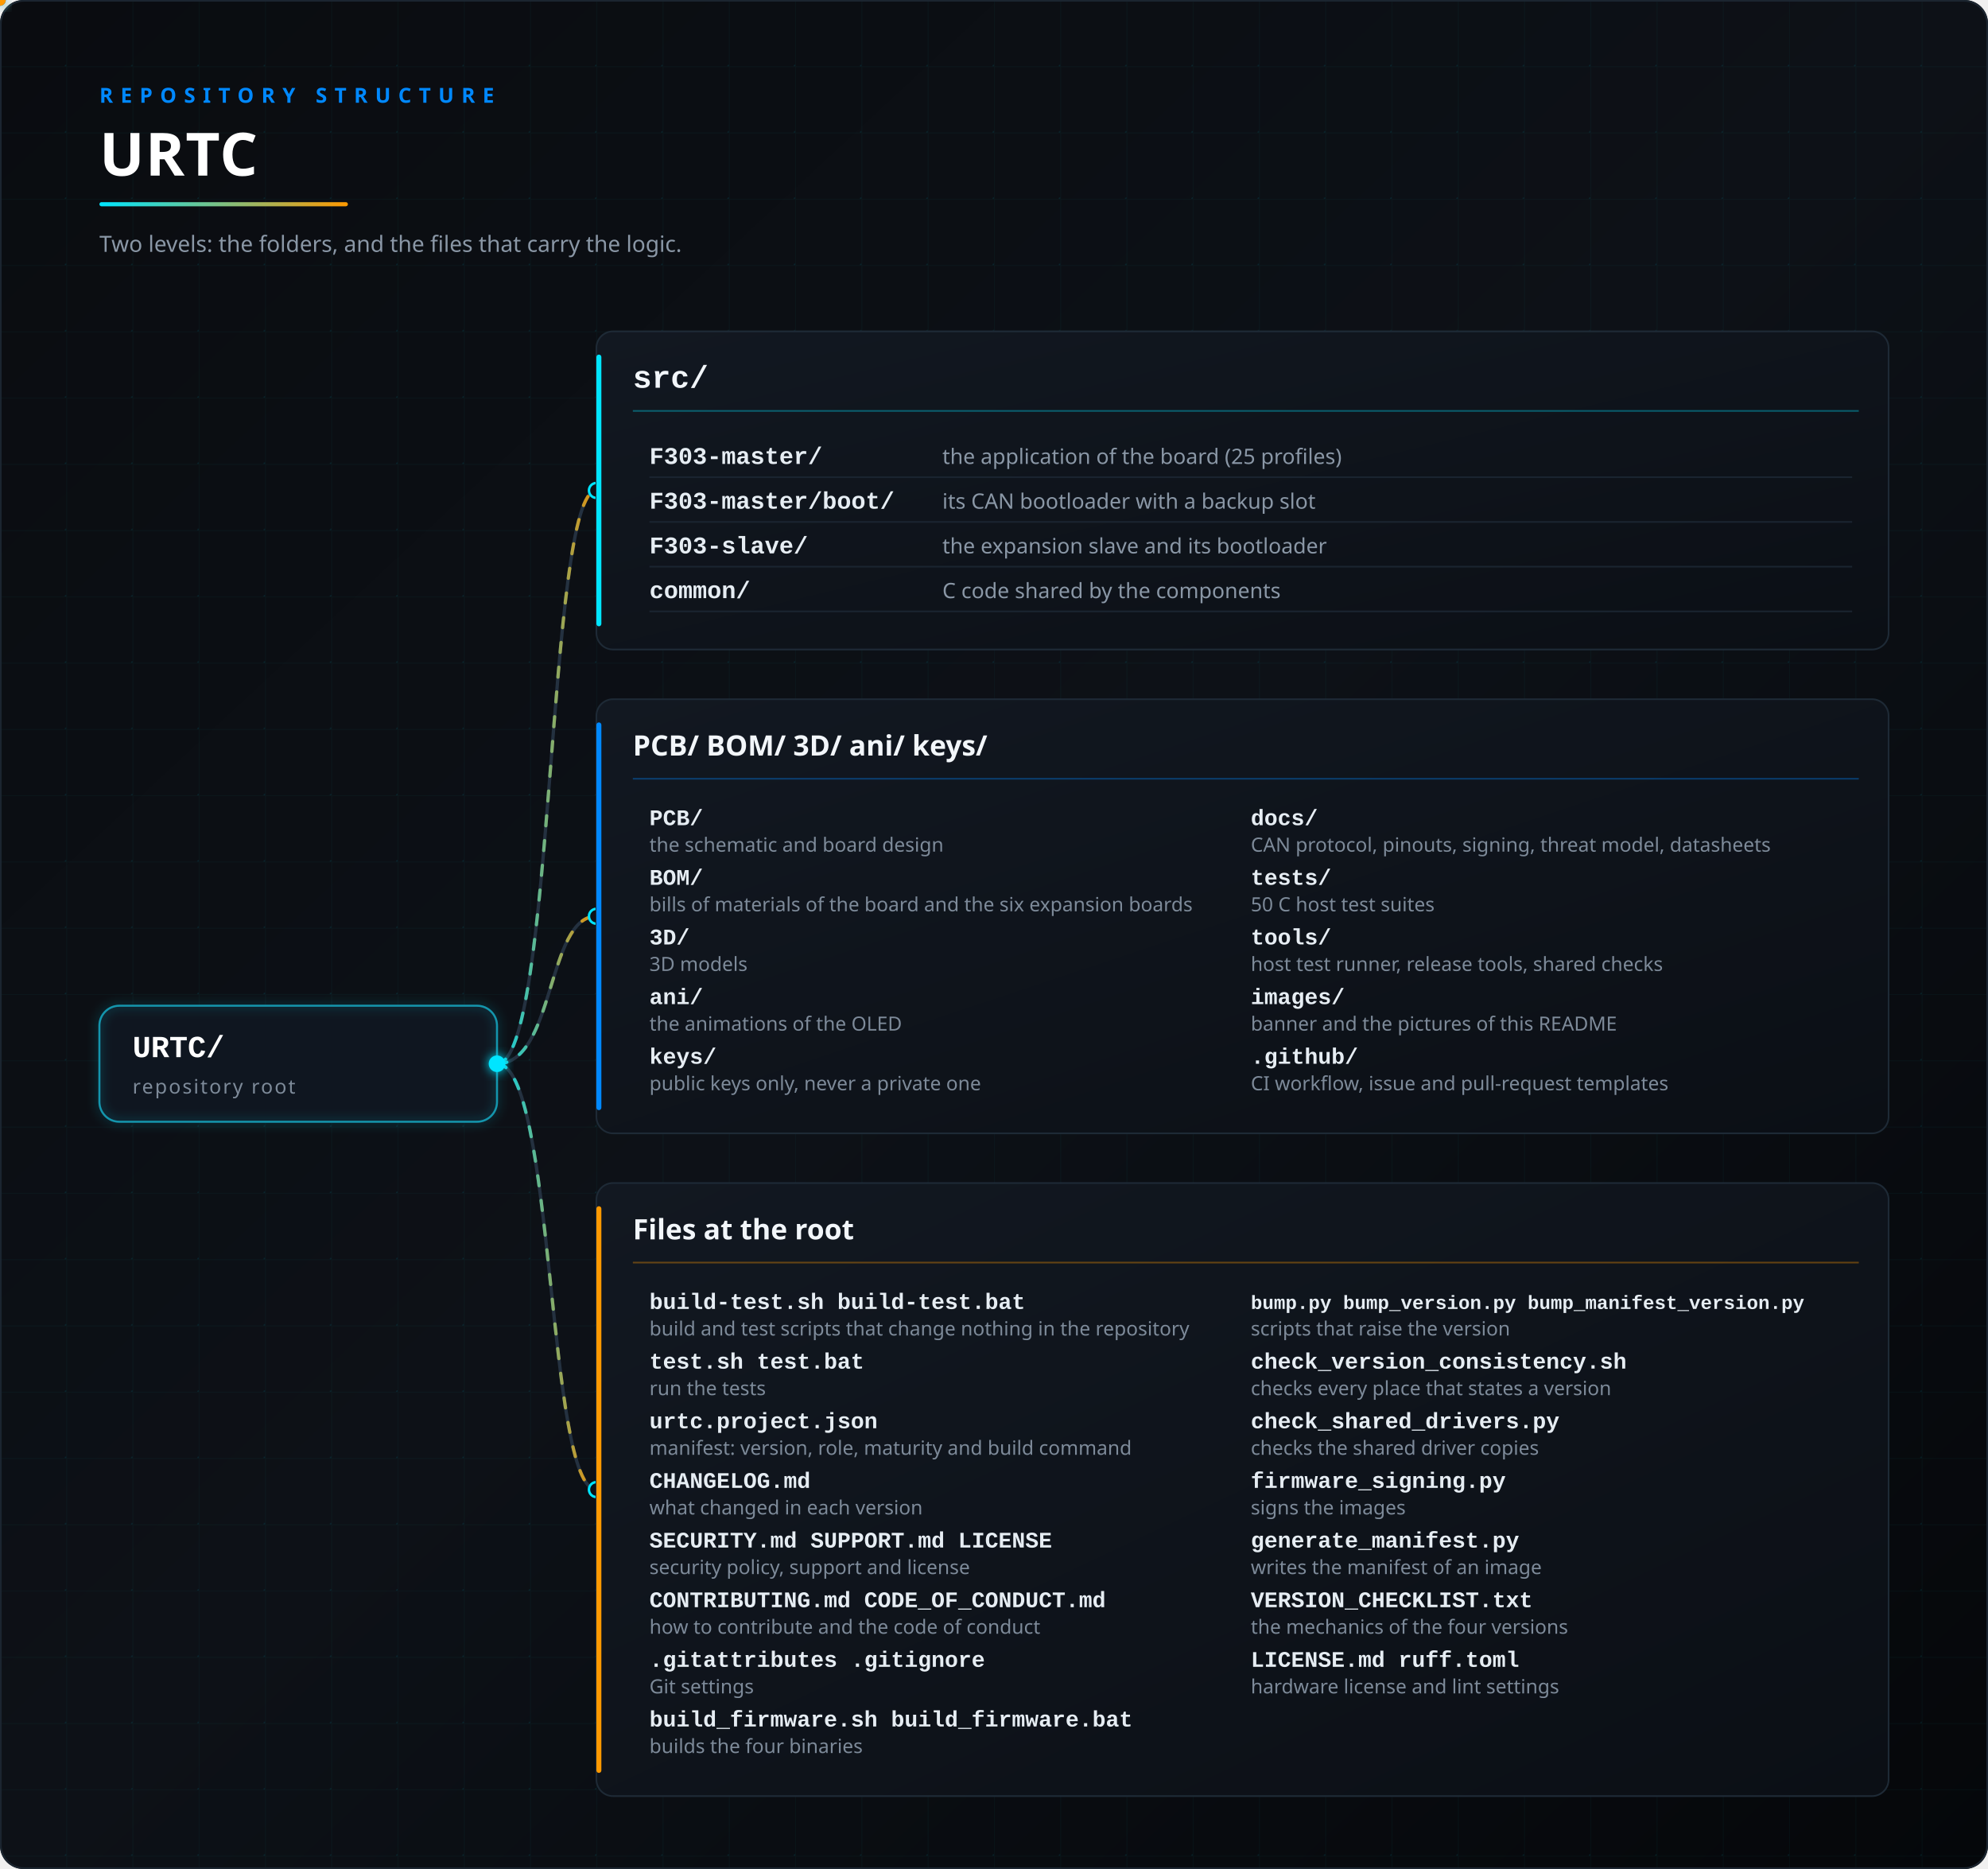
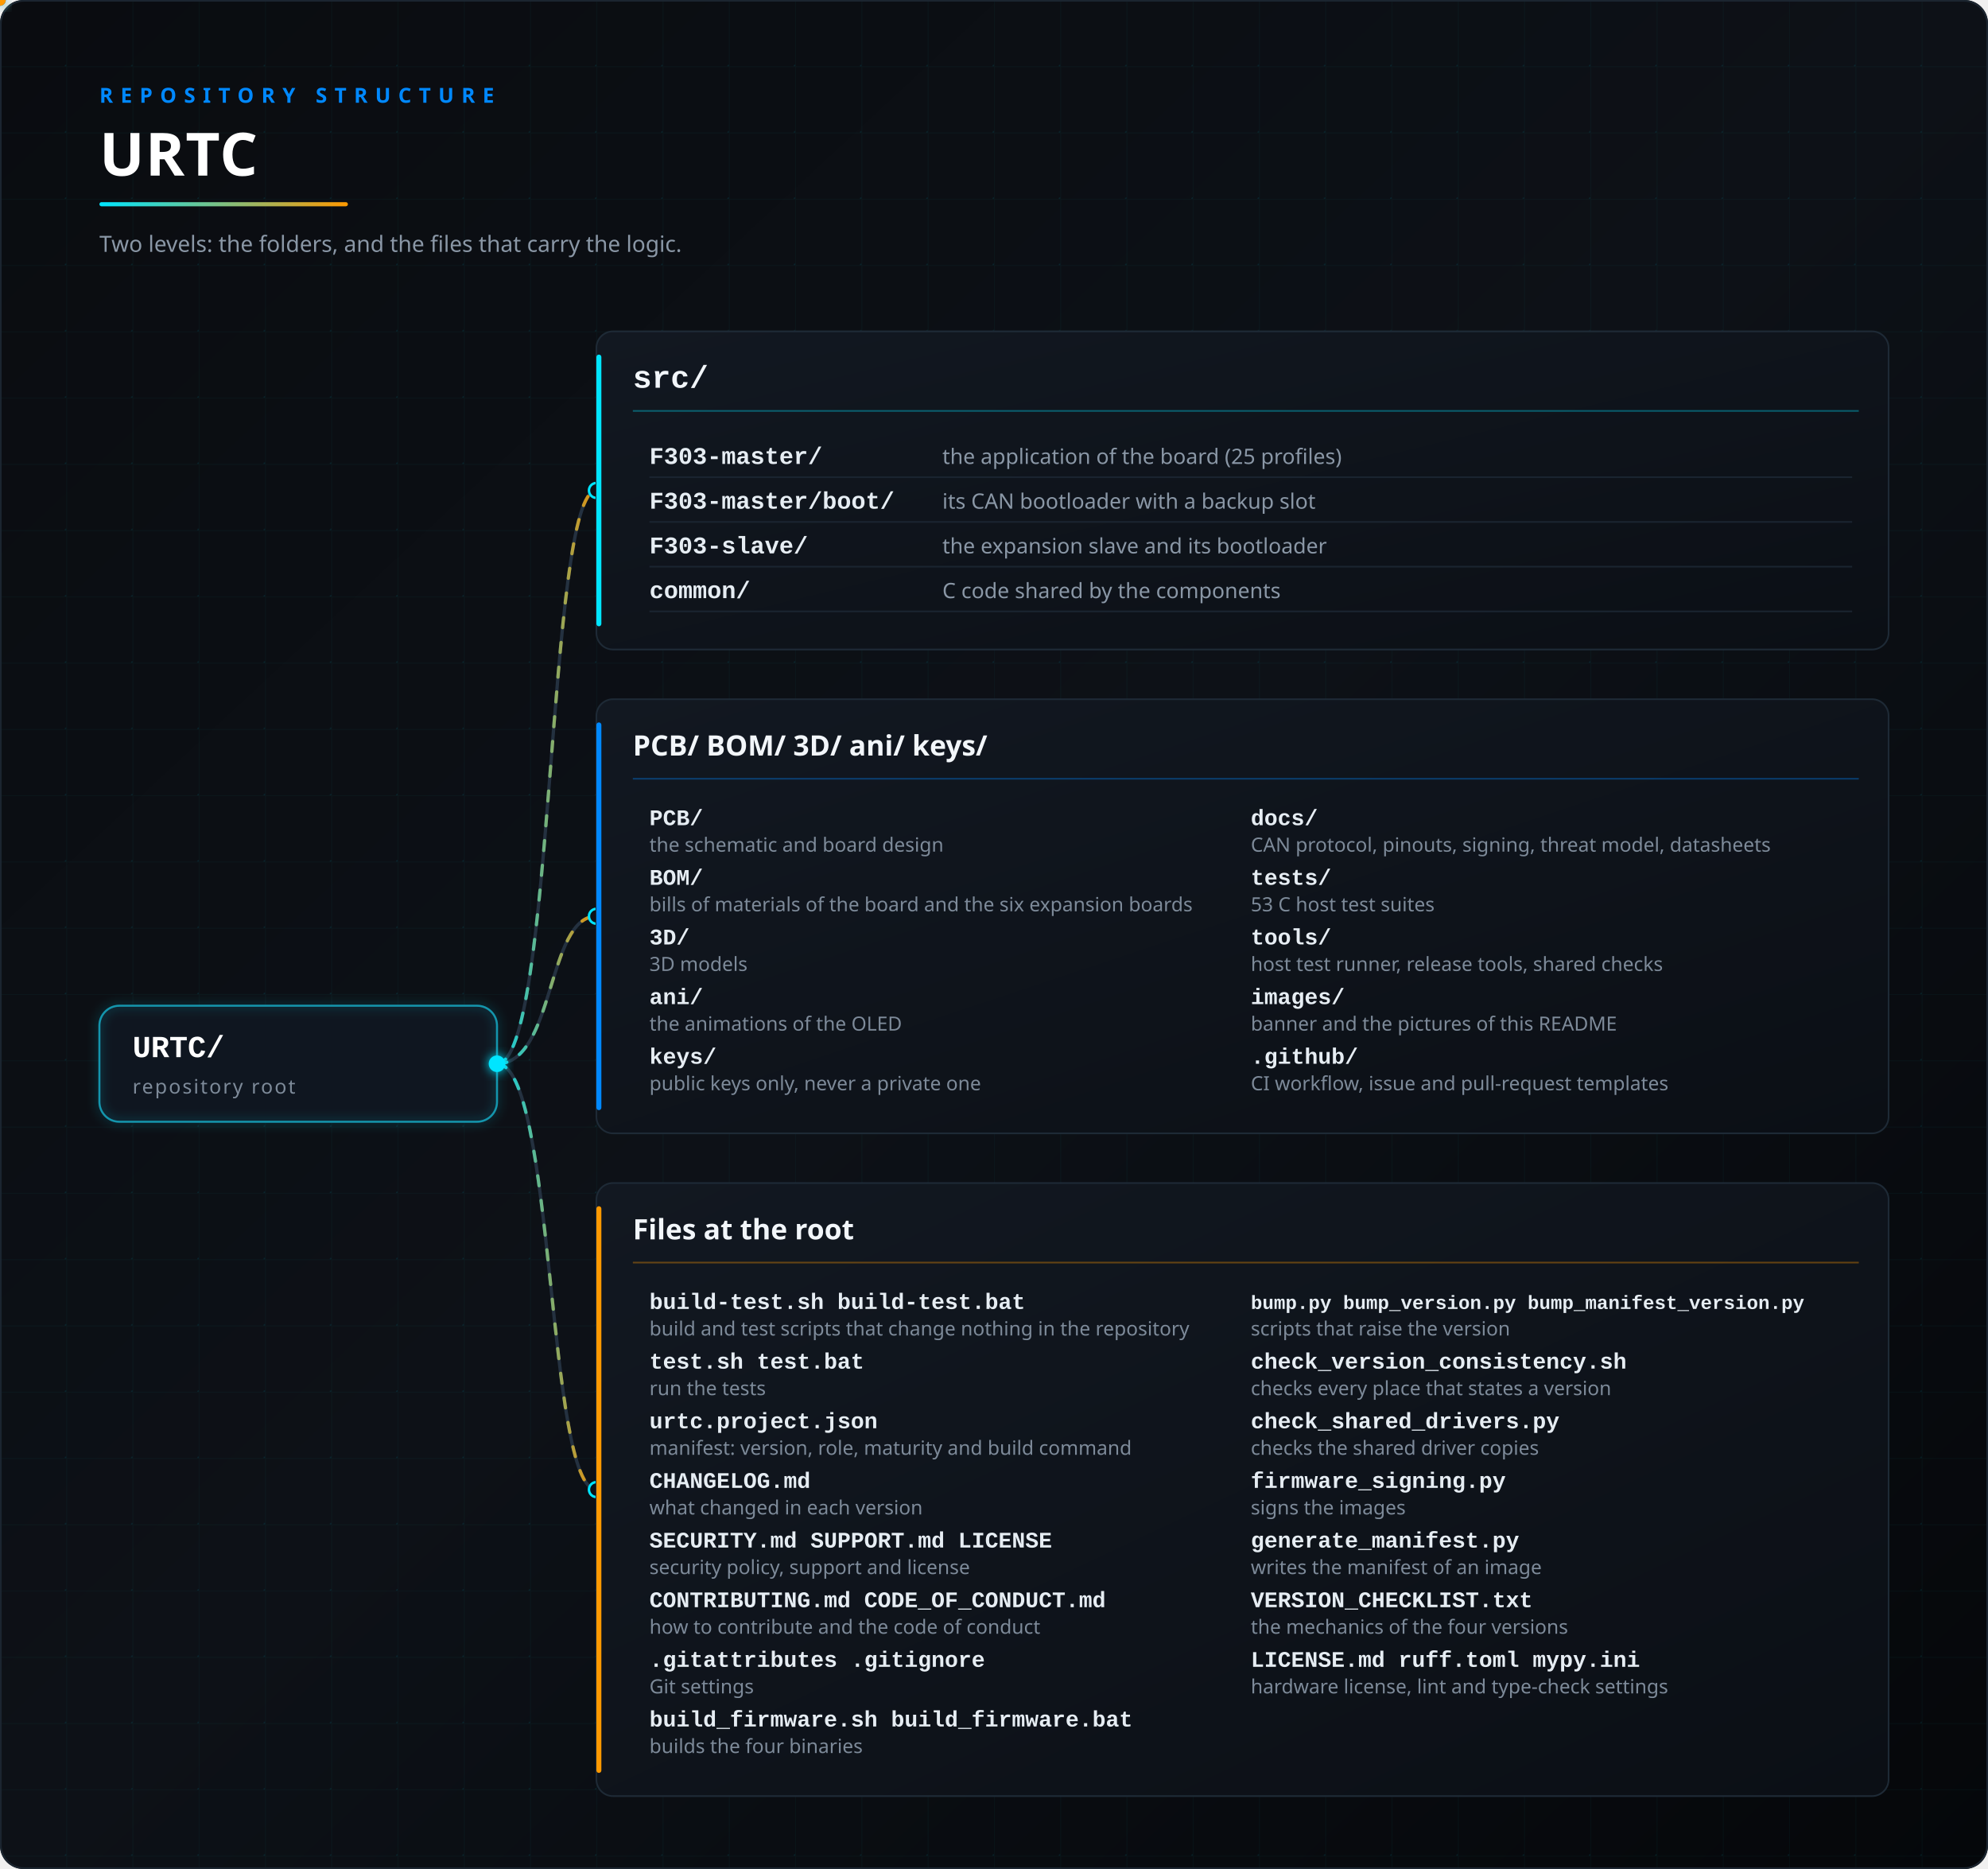
<svg xmlns="http://www.w3.org/2000/svg" viewBox="0 0 1200 1128" width="100%" role="img" aria-labelledby="t d">
  <defs>
    <linearGradient id="bg" x1="0" y1="0" x2="1" y2="1">
      <stop offset="0" stop-color="#0A0C10" />
      <stop offset="0.5" stop-color="#0D1117" />
      <stop offset="1" stop-color="#05070A" />
    </linearGradient>
    <linearGradient id="card" x1="0" y1="0" x2="1" y2="1">
      <stop offset="0" stop-color="#121821" />
      <stop offset="1" stop-color="#0B0F15" />
    </linearGradient>
    <linearGradient id="line" x1="0" y1="0" x2="1" y2="0">
      <stop offset="0" stop-color="#00E5FF" />
      <stop offset="1" stop-color="#FF9900" />
    </linearGradient>
    <filter id="glow" x="-50%" y="-50%" width="200%" height="200%">
      <feGaussianBlur stdDeviation="3" result="b" />
      <feMerge>
        <feMergeNode in="b" />
        <feMergeNode in="SourceGraphic" />
      </feMerge>
    </filter>
    <pattern id="grid" width="40" height="40" patternUnits="userSpaceOnUse">
      <path d="M40 0H0V40" fill="none" stroke="#00E5FF" stroke-opacity="0.035" />
      <circle cx="40" cy="40" r="1" fill="#00E5FF" fill-opacity="0.09" />
    </pattern>
  </defs>
  <rect width="1200" height="1128" rx="14" fill="url(#bg)" />
  <rect width="1200" height="1128" rx="14" fill="url(#grid)" />
  <rect x="0.5" y="0.5" width="1199" height="1127" rx="14" fill="none" stroke="#1B2530" />
  <text x="60" y="62" font-family="'Segoe UI','Noto Sans','Noto Sans CJK SC','Microsoft YaHei','Yu Gothic','Helvetica Neue',Helvetica,Arial,sans-serif" font-size="12.5" font-weight="600" fill="#0088FF" text-anchor="start" letter-spacing="4.5">REPOSITORY STRUCTURE</text>
  <text x="60" y="106" font-family="'Segoe UI','Noto Sans','Noto Sans CJK SC','Microsoft YaHei','Yu Gothic','Helvetica Neue',Helvetica,Arial,sans-serif" font-size="36" font-weight="700" fill="#FFFFFF" text-anchor="start" letter-spacing="0.5">URTC</text>
  <rect x="60" y="122" width="150" height="2.5" rx="1.25" fill="url(#line)">
    <animate attributeName="width" values="40;150;150" keyTimes="0;0.4;1" dur="3s" repeatCount="indefinite" />
  </rect>
  <text x="60" y="152" font-family="'Segoe UI','Noto Sans','Noto Sans CJK SC','Microsoft YaHei','Yu Gothic','Helvetica Neue',Helvetica,Arial,sans-serif" font-size="13.5" font-weight="400" fill="#8A97A6" text-anchor="start">Two levels: the folders, and the files that carry the logic.</text>
  <path id="c0" d="M300,642 C335,642 330,296 360,296" fill="none" stroke="#243140" stroke-width="2" />
  <path d="M300,642 C335,642 330,296 360,296" fill="none" stroke="url(#line)" stroke-width="2" stroke-linecap="round" stroke-dasharray="6 9" opacity="0.9">
    <animate attributeName="stroke-dashoffset" from="0" to="-30" dur="1.6s" repeatCount="indefinite" />
  </path>
  <circle cx="360" cy="296" r="4.5" fill="#0D1117" stroke="#00E5FF" stroke-width="1.5" />
  <path id="c1" d="M300,642 C335,642 330,553 360,553" fill="none" stroke="#243140" stroke-width="2" />
  <path d="M300,642 C335,642 330,553 360,553" fill="none" stroke="url(#line)" stroke-width="2" stroke-linecap="round" stroke-dasharray="6 9" opacity="0.9">
    <animate attributeName="stroke-dashoffset" from="0" to="-30" dur="1.6s" repeatCount="indefinite" />
  </path>
  <circle cx="360" cy="553" r="4.5" fill="#0D1117" stroke="#00E5FF" stroke-width="1.5" />
  <path id="c2" d="M300,642 C335,642 330,899 360,899" fill="none" stroke="#243140" stroke-width="2" />
  <path d="M300,642 C335,642 330,899 360,899" fill="none" stroke="url(#line)" stroke-width="2" stroke-linecap="round" stroke-dasharray="6 9" opacity="0.9">
    <animate attributeName="stroke-dashoffset" from="0" to="-30" dur="1.6s" repeatCount="indefinite" />
  </path>
  <circle cx="360" cy="899" r="4.5" fill="#0D1117" stroke="#00E5FF" stroke-width="1.5" />
  <circle r="3.5" fill="#00E5FF" filter="url(#glow)">
    <animateMotion dur="3.4s" repeatCount="indefinite">
      <mpath href="#c0" />
    </animateMotion>
  </circle>
  <circle r="3.5" fill="#0088FF" filter="url(#glow)">
    <animateMotion dur="4.2s" repeatCount="indefinite">
      <mpath href="#c1" />
    </animateMotion>
  </circle>
  <circle r="3.5" fill="#FF9900" filter="url(#glow)">
    <animateMotion dur="5.0s" repeatCount="indefinite">
      <mpath href="#c2" />
    </animateMotion>
  </circle>
  <rect x="60" y="607" width="240" height="70" rx="12" fill="#0F1620" stroke="#2A3A4C" stroke-width="1.2" />
  <rect x="60" y="607" width="240" height="70" rx="12" fill="none" stroke="#00E5FF" stroke-opacity="0.5" stroke-width="1.2" filter="url(#glow)">
    <animate attributeName="stroke-opacity" values="0.15;0.6;0.15" dur="3.6s" repeatCount="indefinite" />
  </rect>
  <text x="80" y="638" font-family="'JetBrains Mono','Cascadia Code','SFMono-Regular',Consolas,'Liberation Mono',monospace" font-size="18.5" font-weight="700" fill="#FFFFFF" text-anchor="start">URTC/</text>
  <text x="80" y="660" font-family="'Segoe UI','Noto Sans','Noto Sans CJK SC','Microsoft YaHei','Yu Gothic','Helvetica Neue',Helvetica,Arial,sans-serif" font-size="12" font-weight="400" fill="#7D8A99" text-anchor="start" letter-spacing="1">repository root</text>
  <circle cx="300" cy="642" r="5" fill="#00E5FF" filter="url(#glow)" />
  <rect x="360" y="200" width="780" height="192" rx="10" fill="url(#card)" stroke="#1E2A36" stroke-width="1" />
  <rect x="360" y="214" width="3" height="164" rx="1.5" fill="#00E5FF">
    <animate attributeName="opacity" values="0.55;1;0.55" dur="4s" begin="0s" repeatCount="indefinite" />
  </rect>
  <text x="382" y="234" font-family="'JetBrains Mono','Cascadia Code','SFMono-Regular',Consolas,'Liberation Mono',monospace" font-size="19" font-weight="700" fill="#F2F6FA" text-anchor="start">src/</text>
  <line x1="382" y1="248" x2="1122" y2="248" stroke="#00E5FF" stroke-opacity="0.35" stroke-width="1" />
  <text x="392" y="280" font-family="'JetBrains Mono','Cascadia Code','SFMono-Regular',Consolas,'Liberation Mono',monospace" font-size="14.5" font-weight="600" fill="#E6EDF3" text-anchor="start">F303-master/</text>
  <text x="568.83" y="280" font-family="'Segoe UI','Noto Sans','Noto Sans CJK SC','Microsoft YaHei','Yu Gothic','Helvetica Neue',Helvetica,Arial,sans-serif" font-size="12.8" font-weight="400" fill="#8A97A6" text-anchor="start">the application of the board (25 profiles)</text>
  <line x1="392" y1="288" x2="1118" y2="288" stroke="#1A2430" stroke-width="1" />
  <text x="392" y="307" font-family="'JetBrains Mono','Cascadia Code','SFMono-Regular',Consolas,'Liberation Mono',monospace" font-size="14.5" font-weight="600" fill="#E6EDF3" text-anchor="start">F303-master/boot/</text>
  <text x="568.83" y="307" font-family="'Segoe UI','Noto Sans','Noto Sans CJK SC','Microsoft YaHei','Yu Gothic','Helvetica Neue',Helvetica,Arial,sans-serif" font-size="12.8" font-weight="400" fill="#8A97A6" text-anchor="start">its CAN bootloader with a backup slot</text>
  <line x1="392" y1="315" x2="1118" y2="315" stroke="#1A2430" stroke-width="1" />
  <text x="392" y="334" font-family="'JetBrains Mono','Cascadia Code','SFMono-Regular',Consolas,'Liberation Mono',monospace" font-size="14.5" font-weight="600" fill="#E6EDF3" text-anchor="start">F303-slave/</text>
  <text x="568.83" y="334" font-family="'Segoe UI','Noto Sans','Noto Sans CJK SC','Microsoft YaHei','Yu Gothic','Helvetica Neue',Helvetica,Arial,sans-serif" font-size="12.8" font-weight="400" fill="#8A97A6" text-anchor="start">the expansion slave and its bootloader</text>
  <line x1="392" y1="342" x2="1118" y2="342" stroke="#1A2430" stroke-width="1" />
  <text x="392" y="361" font-family="'JetBrains Mono','Cascadia Code','SFMono-Regular',Consolas,'Liberation Mono',monospace" font-size="14.5" font-weight="600" fill="#E6EDF3" text-anchor="start">common/</text>
  <text x="568.83" y="361" font-family="'Segoe UI','Noto Sans','Noto Sans CJK SC','Microsoft YaHei','Yu Gothic','Helvetica Neue',Helvetica,Arial,sans-serif" font-size="12.8" font-weight="400" fill="#8A97A6" text-anchor="start">C code shared by the components</text>
  <line x1="392" y1="369" x2="1118" y2="369" stroke="#1A2430" stroke-width="1" />
  <rect x="360" y="422" width="780" height="262" rx="10" fill="url(#card)" stroke="#1E2A36" stroke-width="1" />
  <rect x="360" y="436" width="3" height="234" rx="1.5" fill="#0088FF">
    <animate attributeName="opacity" values="0.55;1;0.55" dur="4s" begin="0.6s" repeatCount="indefinite" />
  </rect>
  <text x="382" y="456" font-family="'Segoe UI','Noto Sans','Noto Sans CJK SC','Microsoft YaHei','Yu Gothic','Helvetica Neue',Helvetica,Arial,sans-serif" font-size="17" font-weight="700" fill="#F2F6FA" text-anchor="start">PCB/ BOM/ 3D/ ani/ keys/</text>
  <line x1="382" y1="470" x2="1122" y2="470" stroke="#0088FF" stroke-opacity="0.35" stroke-width="1" />
  <text x="392" y="498" font-family="'JetBrains Mono','Cascadia Code','SFMono-Regular',Consolas,'Liberation Mono',monospace" font-size="13.5" font-weight="600" fill="#E6EDF3" text-anchor="start">PCB/</text>
  <text x="392" y="514" font-family="'Segoe UI','Noto Sans','Noto Sans CJK SC','Microsoft YaHei','Yu Gothic','Helvetica Neue',Helvetica,Arial,sans-serif" font-size="11.8" font-weight="400" fill="#7D8A99" text-anchor="start">the schematic and board design</text>
  <text x="392" y="534" font-family="'JetBrains Mono','Cascadia Code','SFMono-Regular',Consolas,'Liberation Mono',monospace" font-size="13.5" font-weight="600" fill="#E6EDF3" text-anchor="start">BOM/</text>
  <text x="392" y="550" font-family="'Segoe UI','Noto Sans','Noto Sans CJK SC','Microsoft YaHei','Yu Gothic','Helvetica Neue',Helvetica,Arial,sans-serif" font-size="11.8" font-weight="400" fill="#7D8A99" text-anchor="start">bills of materials of the board and the six expansion boards</text>
  <text x="392" y="570" font-family="'JetBrains Mono','Cascadia Code','SFMono-Regular',Consolas,'Liberation Mono',monospace" font-size="13.5" font-weight="600" fill="#E6EDF3" text-anchor="start">3D/</text>
  <text x="392" y="586" font-family="'Segoe UI','Noto Sans','Noto Sans CJK SC','Microsoft YaHei','Yu Gothic','Helvetica Neue',Helvetica,Arial,sans-serif" font-size="11.8" font-weight="400" fill="#7D8A99" text-anchor="start">3D models</text>
  <text x="392" y="606" font-family="'JetBrains Mono','Cascadia Code','SFMono-Regular',Consolas,'Liberation Mono',monospace" font-size="13.5" font-weight="600" fill="#E6EDF3" text-anchor="start">ani/</text>
  <text x="392" y="622" font-family="'Segoe UI','Noto Sans','Noto Sans CJK SC','Microsoft YaHei','Yu Gothic','Helvetica Neue',Helvetica,Arial,sans-serif" font-size="11.8" font-weight="400" fill="#7D8A99" text-anchor="start">the animations of the OLED</text>
  <text x="392" y="642" font-family="'JetBrains Mono','Cascadia Code','SFMono-Regular',Consolas,'Liberation Mono',monospace" font-size="13.5" font-weight="600" fill="#E6EDF3" text-anchor="start">keys/</text>
  <text x="392" y="658" font-family="'Segoe UI','Noto Sans','Noto Sans CJK SC','Microsoft YaHei','Yu Gothic','Helvetica Neue',Helvetica,Arial,sans-serif" font-size="11.8" font-weight="400" fill="#7D8A99" text-anchor="start">public keys only, never a private one</text>
  <text x="755" y="498" font-family="'JetBrains Mono','Cascadia Code','SFMono-Regular',Consolas,'Liberation Mono',monospace" font-size="13.5" font-weight="600" fill="#E6EDF3" text-anchor="start">docs/</text>
  <text x="755" y="514" font-family="'Segoe UI','Noto Sans','Noto Sans CJK SC','Microsoft YaHei','Yu Gothic','Helvetica Neue',Helvetica,Arial,sans-serif" font-size="11.8" font-weight="400" fill="#7D8A99" text-anchor="start">CAN protocol, pinouts, signing, threat model, datasheets</text>
  <text x="755" y="534" font-family="'JetBrains Mono','Cascadia Code','SFMono-Regular',Consolas,'Liberation Mono',monospace" font-size="13.5" font-weight="600" fill="#E6EDF3" text-anchor="start">tests/</text>
-   <text x="755" y="550" font-family="'Segoe UI','Noto Sans','Noto Sans CJK SC','Microsoft YaHei','Yu Gothic','Helvetica Neue',Helvetica,Arial,sans-serif" font-size="11.8" font-weight="400" fill="#7D8A99" text-anchor="start">50 C host test suites</text>
+   <text x="755" y="550" font-family="'Segoe UI','Noto Sans','Noto Sans CJK SC','Microsoft YaHei','Yu Gothic','Helvetica Neue',Helvetica,Arial,sans-serif" font-size="11.8" font-weight="400" fill="#7D8A99" text-anchor="start">53 C host test suites</text>
  <text x="755" y="570" font-family="'JetBrains Mono','Cascadia Code','SFMono-Regular',Consolas,'Liberation Mono',monospace" font-size="13.5" font-weight="600" fill="#E6EDF3" text-anchor="start">tools/</text>
  <text x="755" y="586" font-family="'Segoe UI','Noto Sans','Noto Sans CJK SC','Microsoft YaHei','Yu Gothic','Helvetica Neue',Helvetica,Arial,sans-serif" font-size="11.8" font-weight="400" fill="#7D8A99" text-anchor="start">host test runner, release tools, shared checks</text>
  <text x="755" y="606" font-family="'JetBrains Mono','Cascadia Code','SFMono-Regular',Consolas,'Liberation Mono',monospace" font-size="13.5" font-weight="600" fill="#E6EDF3" text-anchor="start">images/</text>
  <text x="755" y="622" font-family="'Segoe UI','Noto Sans','Noto Sans CJK SC','Microsoft YaHei','Yu Gothic','Helvetica Neue',Helvetica,Arial,sans-serif" font-size="11.8" font-weight="400" fill="#7D8A99" text-anchor="start">banner and the pictures of this README</text>
  <text x="755" y="642" font-family="'JetBrains Mono','Cascadia Code','SFMono-Regular',Consolas,'Liberation Mono',monospace" font-size="13.5" font-weight="600" fill="#E6EDF3" text-anchor="start">.github/</text>
  <text x="755" y="658" font-family="'Segoe UI','Noto Sans','Noto Sans CJK SC','Microsoft YaHei','Yu Gothic','Helvetica Neue',Helvetica,Arial,sans-serif" font-size="11.8" font-weight="400" fill="#7D8A99" text-anchor="start">CI workflow, issue and pull-request templates</text>
  <rect x="360" y="714" width="780" height="370" rx="10" fill="url(#card)" stroke="#1E2A36" stroke-width="1" />
  <rect x="360" y="728" width="3" height="342" rx="1.5" fill="#FF9900">
    <animate attributeName="opacity" values="0.55;1;0.55" dur="4s" begin="1.2s" repeatCount="indefinite" />
  </rect>
  <text x="382" y="748" font-family="'Segoe UI','Noto Sans','Noto Sans CJK SC','Microsoft YaHei','Yu Gothic','Helvetica Neue',Helvetica,Arial,sans-serif" font-size="17" font-weight="700" fill="#F2F6FA" text-anchor="start">Files at the root</text>
  <line x1="382" y1="762" x2="1122" y2="762" stroke="#FF9900" stroke-opacity="0.35" stroke-width="1" />
  <text x="392" y="790" font-family="'JetBrains Mono','Cascadia Code','SFMono-Regular',Consolas,'Liberation Mono',monospace" font-size="13.5" font-weight="600" fill="#E6EDF3" text-anchor="start">build-test.sh  build-test.bat</text>
  <text x="392" y="806" font-family="'Segoe UI','Noto Sans','Noto Sans CJK SC','Microsoft YaHei','Yu Gothic','Helvetica Neue',Helvetica,Arial,sans-serif" font-size="11.8" font-weight="400" fill="#7D8A99" text-anchor="start">build and test scripts that change nothing in the repository</text>
  <text x="392" y="826" font-family="'JetBrains Mono','Cascadia Code','SFMono-Regular',Consolas,'Liberation Mono',monospace" font-size="13.5" font-weight="600" fill="#E6EDF3" text-anchor="start">test.sh  test.bat</text>
  <text x="392" y="842" font-family="'Segoe UI','Noto Sans','Noto Sans CJK SC','Microsoft YaHei','Yu Gothic','Helvetica Neue',Helvetica,Arial,sans-serif" font-size="11.8" font-weight="400" fill="#7D8A99" text-anchor="start">run the tests</text>
  <text x="392" y="862" font-family="'JetBrains Mono','Cascadia Code','SFMono-Regular',Consolas,'Liberation Mono',monospace" font-size="13.5" font-weight="600" fill="#E6EDF3" text-anchor="start">urtc.project.json</text>
  <text x="392" y="878" font-family="'Segoe UI','Noto Sans','Noto Sans CJK SC','Microsoft YaHei','Yu Gothic','Helvetica Neue',Helvetica,Arial,sans-serif" font-size="11.8" font-weight="400" fill="#7D8A99" text-anchor="start">manifest: version, role, maturity and build command</text>
  <text x="392" y="898" font-family="'JetBrains Mono','Cascadia Code','SFMono-Regular',Consolas,'Liberation Mono',monospace" font-size="13.5" font-weight="600" fill="#E6EDF3" text-anchor="start">CHANGELOG.md</text>
  <text x="392" y="914" font-family="'Segoe UI','Noto Sans','Noto Sans CJK SC','Microsoft YaHei','Yu Gothic','Helvetica Neue',Helvetica,Arial,sans-serif" font-size="11.8" font-weight="400" fill="#7D8A99" text-anchor="start">what changed in each version</text>
  <text x="392" y="934" font-family="'JetBrains Mono','Cascadia Code','SFMono-Regular',Consolas,'Liberation Mono',monospace" font-size="13.5" font-weight="600" fill="#E6EDF3" text-anchor="start">SECURITY.md  SUPPORT.md  LICENSE</text>
  <text x="392" y="950" font-family="'Segoe UI','Noto Sans','Noto Sans CJK SC','Microsoft YaHei','Yu Gothic','Helvetica Neue',Helvetica,Arial,sans-serif" font-size="11.8" font-weight="400" fill="#7D8A99" text-anchor="start">security policy, support and license</text>
  <text x="392" y="970" font-family="'JetBrains Mono','Cascadia Code','SFMono-Regular',Consolas,'Liberation Mono',monospace" font-size="13.5" font-weight="600" fill="#E6EDF3" text-anchor="start">CONTRIBUTING.md  CODE_OF_CONDUCT.md</text>
  <text x="392" y="986" font-family="'Segoe UI','Noto Sans','Noto Sans CJK SC','Microsoft YaHei','Yu Gothic','Helvetica Neue',Helvetica,Arial,sans-serif" font-size="11.8" font-weight="400" fill="#7D8A99" text-anchor="start">how to contribute and the code of conduct</text>
  <text x="392" y="1006" font-family="'JetBrains Mono','Cascadia Code','SFMono-Regular',Consolas,'Liberation Mono',monospace" font-size="13.5" font-weight="600" fill="#E6EDF3" text-anchor="start">.gitattributes  .gitignore</text>
  <text x="392" y="1022" font-family="'Segoe UI','Noto Sans','Noto Sans CJK SC','Microsoft YaHei','Yu Gothic','Helvetica Neue',Helvetica,Arial,sans-serif" font-size="11.8" font-weight="400" fill="#7D8A99" text-anchor="start">Git settings</text>
  <text x="392" y="1042" font-family="'JetBrains Mono','Cascadia Code','SFMono-Regular',Consolas,'Liberation Mono',monospace" font-size="13.5" font-weight="600" fill="#E6EDF3" text-anchor="start">build_firmware.sh  build_firmware.bat</text>
  <text x="392" y="1058" font-family="'Segoe UI','Noto Sans','Noto Sans CJK SC','Microsoft YaHei','Yu Gothic','Helvetica Neue',Helvetica,Arial,sans-serif" font-size="11.8" font-weight="400" fill="#7D8A99" text-anchor="start">builds the four binaries</text>
  <text x="755" y="790" font-family="'JetBrains Mono','Cascadia Code','SFMono-Regular',Consolas,'Liberation Mono',monospace" font-size="11.6" font-weight="600" fill="#E6EDF3" text-anchor="start">bump.py  bump_version.py  bump_manifest_version.py</text>
  <text x="755" y="806" font-family="'Segoe UI','Noto Sans','Noto Sans CJK SC','Microsoft YaHei','Yu Gothic','Helvetica Neue',Helvetica,Arial,sans-serif" font-size="11.8" font-weight="400" fill="#7D8A99" text-anchor="start">scripts that raise the version</text>
  <text x="755" y="826" font-family="'JetBrains Mono','Cascadia Code','SFMono-Regular',Consolas,'Liberation Mono',monospace" font-size="13.5" font-weight="600" fill="#E6EDF3" text-anchor="start">check_version_consistency.sh</text>
  <text x="755" y="842" font-family="'Segoe UI','Noto Sans','Noto Sans CJK SC','Microsoft YaHei','Yu Gothic','Helvetica Neue',Helvetica,Arial,sans-serif" font-size="11.8" font-weight="400" fill="#7D8A99" text-anchor="start">checks every place that states a version</text>
  <text x="755" y="862" font-family="'JetBrains Mono','Cascadia Code','SFMono-Regular',Consolas,'Liberation Mono',monospace" font-size="13.5" font-weight="600" fill="#E6EDF3" text-anchor="start">check_shared_drivers.py</text>
  <text x="755" y="878" font-family="'Segoe UI','Noto Sans','Noto Sans CJK SC','Microsoft YaHei','Yu Gothic','Helvetica Neue',Helvetica,Arial,sans-serif" font-size="11.8" font-weight="400" fill="#7D8A99" text-anchor="start">checks the shared driver copies</text>
  <text x="755" y="898" font-family="'JetBrains Mono','Cascadia Code','SFMono-Regular',Consolas,'Liberation Mono',monospace" font-size="13.5" font-weight="600" fill="#E6EDF3" text-anchor="start">firmware_signing.py</text>
  <text x="755" y="914" font-family="'Segoe UI','Noto Sans','Noto Sans CJK SC','Microsoft YaHei','Yu Gothic','Helvetica Neue',Helvetica,Arial,sans-serif" font-size="11.8" font-weight="400" fill="#7D8A99" text-anchor="start">signs the images</text>
  <text x="755" y="934" font-family="'JetBrains Mono','Cascadia Code','SFMono-Regular',Consolas,'Liberation Mono',monospace" font-size="13.5" font-weight="600" fill="#E6EDF3" text-anchor="start">generate_manifest.py</text>
  <text x="755" y="950" font-family="'Segoe UI','Noto Sans','Noto Sans CJK SC','Microsoft YaHei','Yu Gothic','Helvetica Neue',Helvetica,Arial,sans-serif" font-size="11.8" font-weight="400" fill="#7D8A99" text-anchor="start">writes the manifest of an image</text>
  <text x="755" y="970" font-family="'JetBrains Mono','Cascadia Code','SFMono-Regular',Consolas,'Liberation Mono',monospace" font-size="13.5" font-weight="600" fill="#E6EDF3" text-anchor="start">VERSION_CHECKLIST.txt</text>
  <text x="755" y="986" font-family="'Segoe UI','Noto Sans','Noto Sans CJK SC','Microsoft YaHei','Yu Gothic','Helvetica Neue',Helvetica,Arial,sans-serif" font-size="11.8" font-weight="400" fill="#7D8A99" text-anchor="start">the mechanics of the four versions</text>
-   <text x="755" y="1006" font-family="'JetBrains Mono','Cascadia Code','SFMono-Regular',Consolas,'Liberation Mono',monospace" font-size="13.5" font-weight="600" fill="#E6EDF3" text-anchor="start">LICENSE.md  ruff.toml</text>
-   <text x="755" y="1022" font-family="'Segoe UI','Noto Sans','Noto Sans CJK SC','Microsoft YaHei','Yu Gothic','Helvetica Neue',Helvetica,Arial,sans-serif" font-size="11.8" font-weight="400" fill="#7D8A99" text-anchor="start">hardware license and lint settings</text>
+   <text x="755" y="1006" font-family="'JetBrains Mono','Cascadia Code','SFMono-Regular',Consolas,'Liberation Mono',monospace" font-size="13.5" font-weight="600" fill="#E6EDF3" text-anchor="start">LICENSE.md  ruff.toml  mypy.ini</text>
+   <text x="755" y="1022" font-family="'Segoe UI','Noto Sans','Noto Sans CJK SC','Microsoft YaHei','Yu Gothic','Helvetica Neue',Helvetica,Arial,sans-serif" font-size="11.8" font-weight="400" fill="#7D8A99" text-anchor="start">hardware license, lint and type-check settings</text>
</svg>
